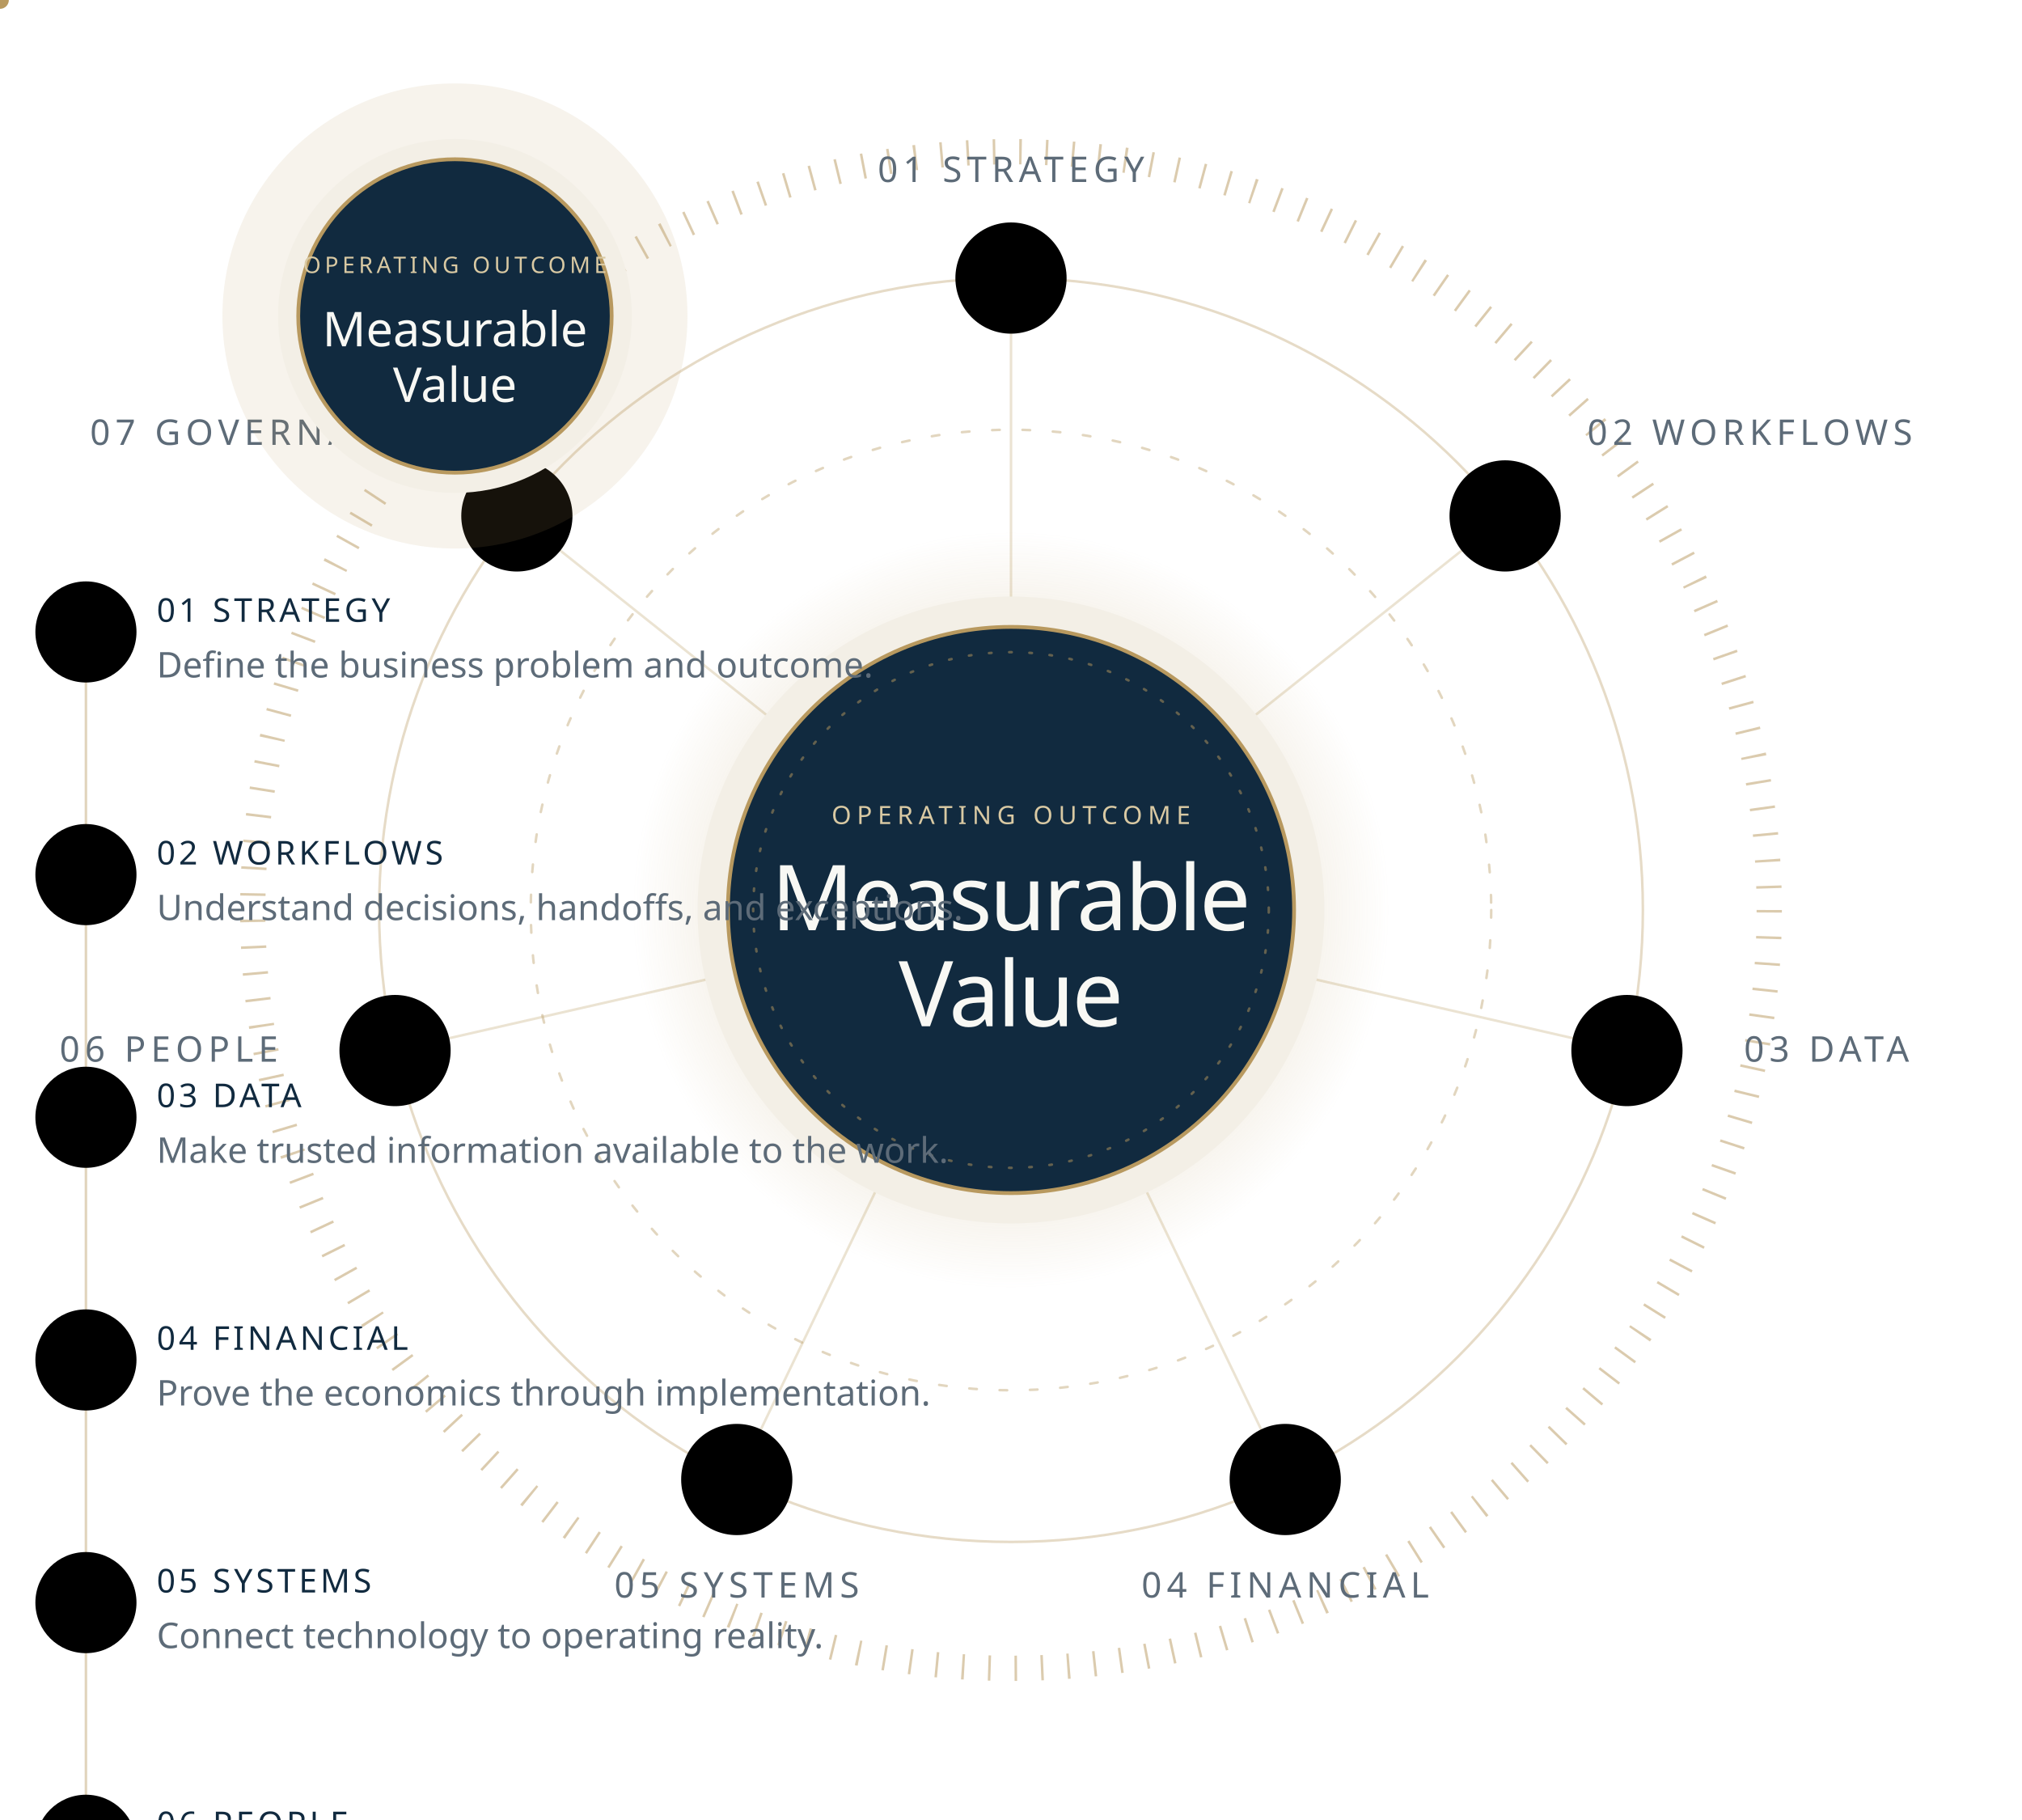
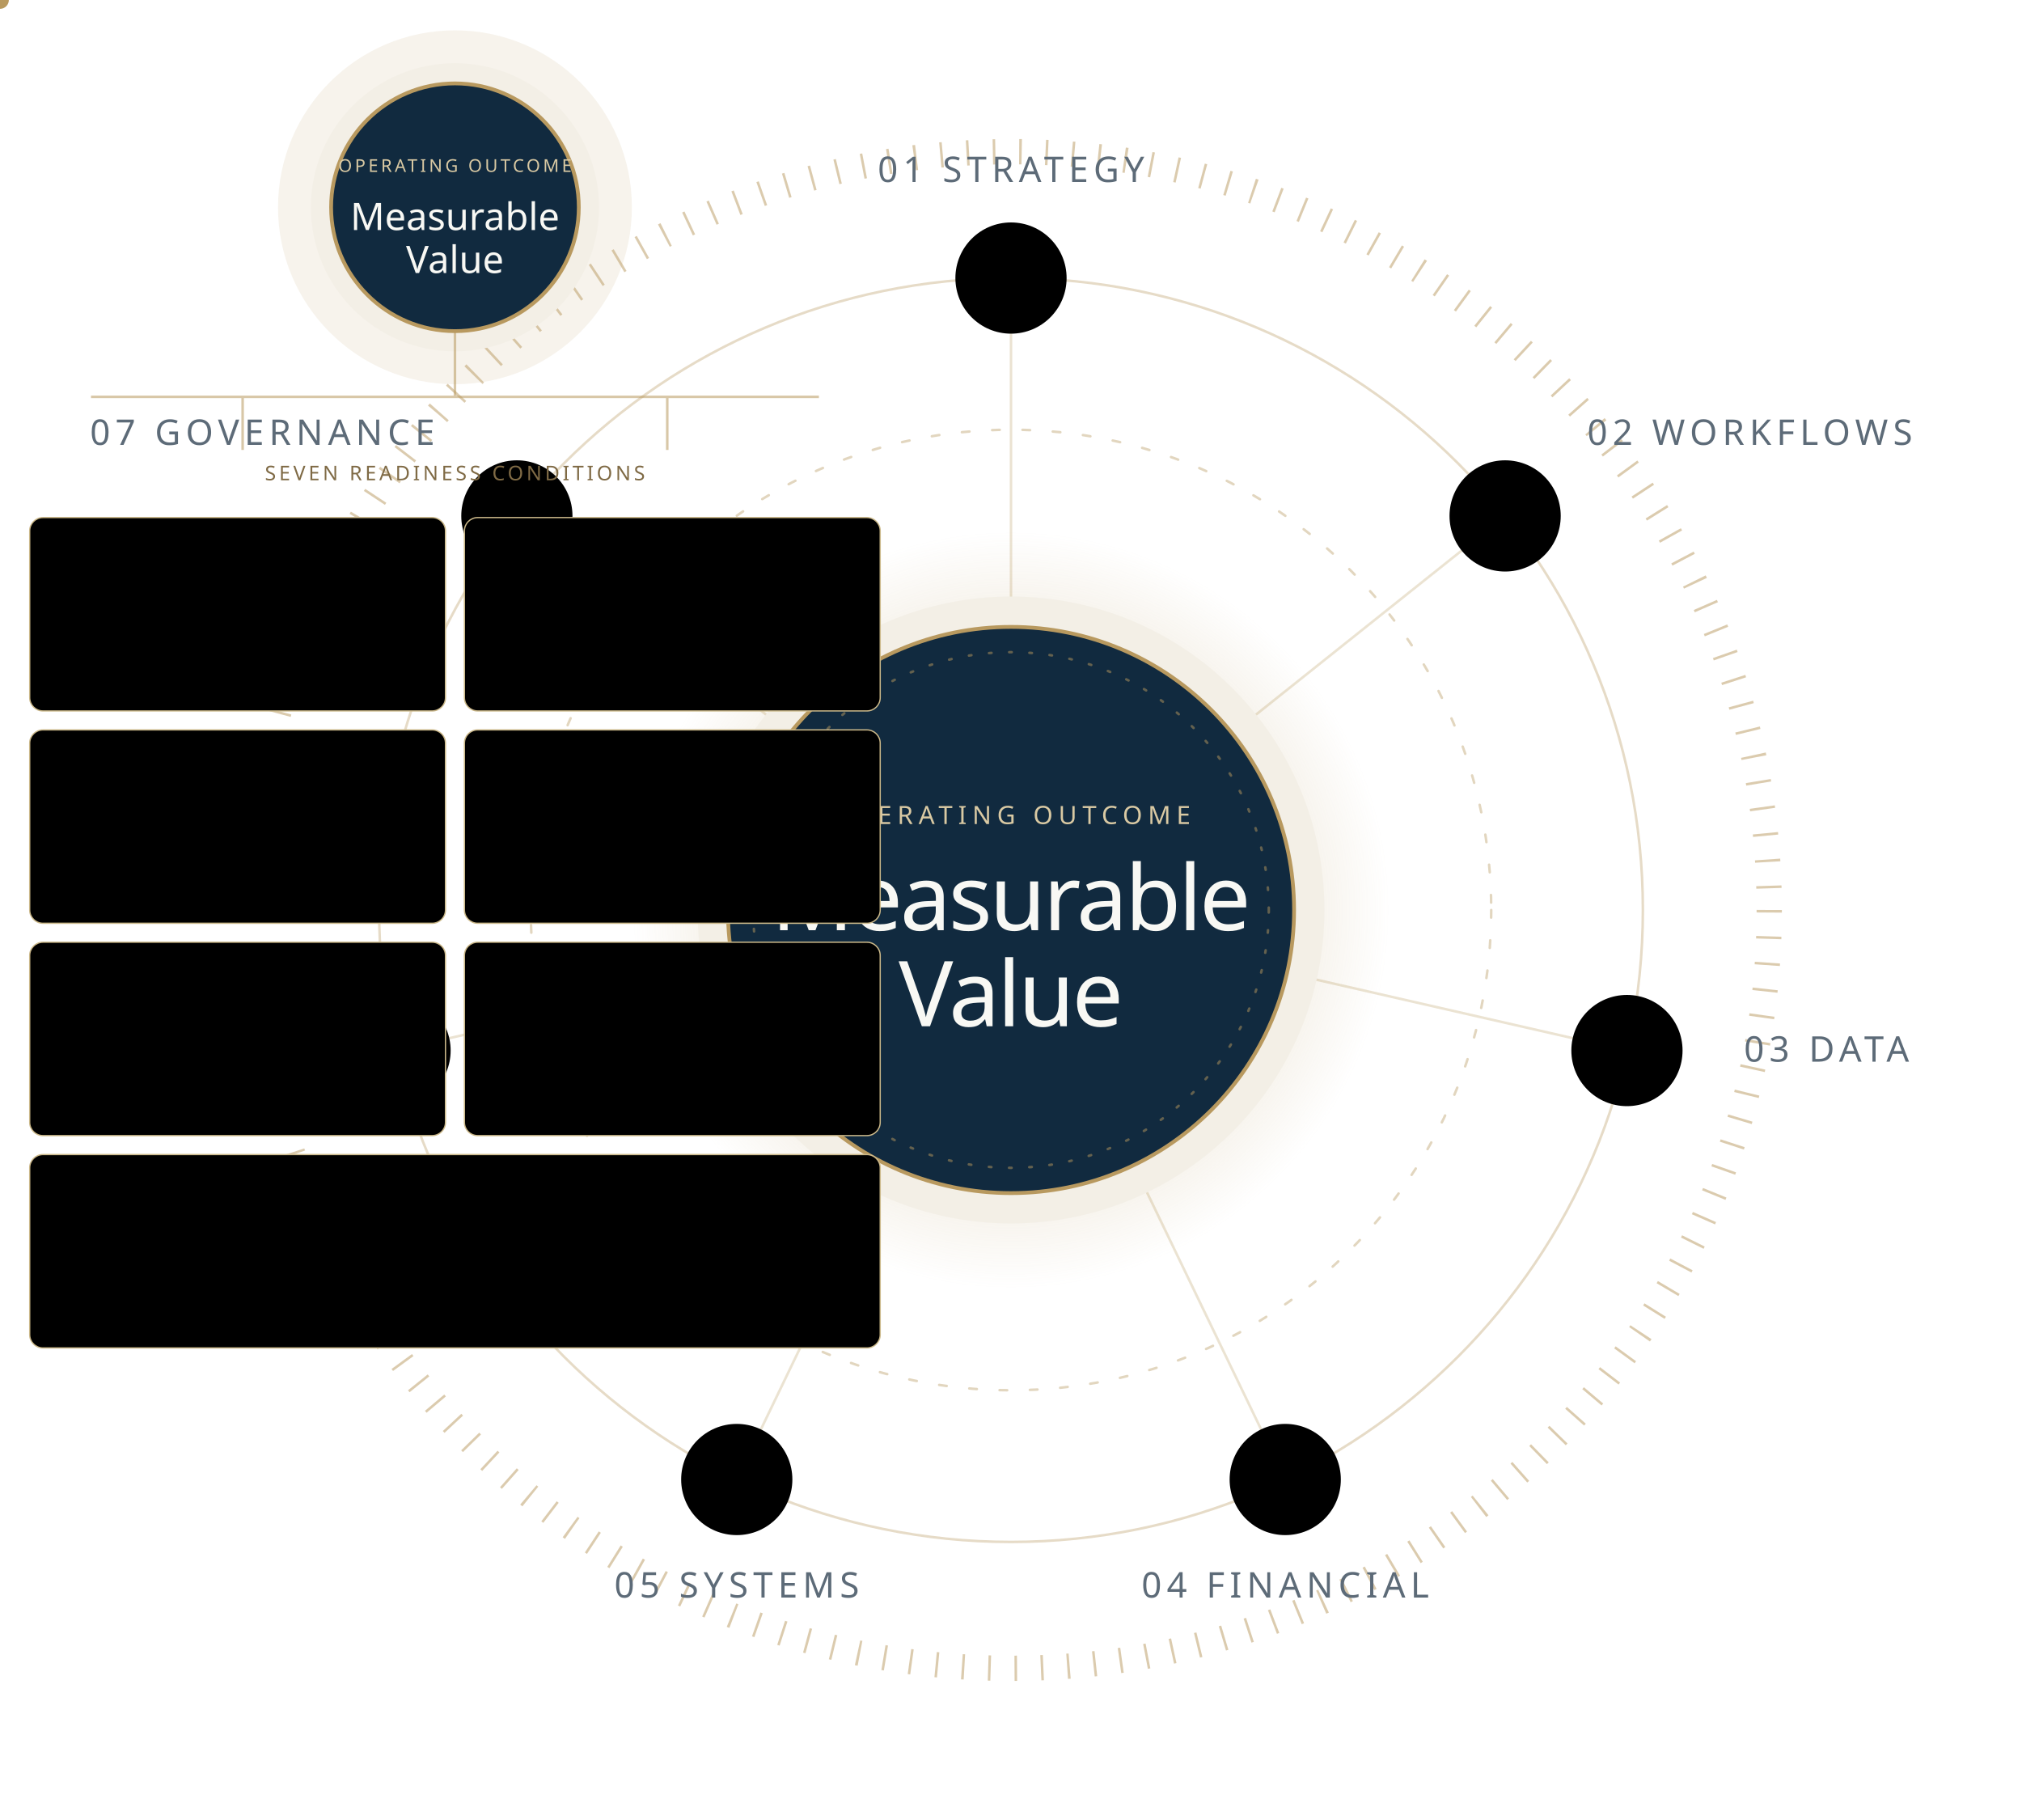
- <svg xmlns="http://www.w3.org/2000/svg" class="graphic-svg measurable-value" viewBox="0 0 800 720" data-desktop-viewbox="0 0 800 720" data-mobile-viewbox="0 0 360 900" role="group" aria-label="Measurable Value readiness system" font-family="Hanken Grotesk, sans-serif">
+ <svg xmlns="http://www.w3.org/2000/svg" class="graphic-svg measurable-value" viewBox="0 0 800 720" data-desktop-viewbox="0 0 800 720" data-mobile-viewbox="0 0 360 550" role="group" aria-label="Measurable Value readiness system" font-family="Hanken Grotesk, sans-serif">
  <g class="desktop-view">
    <defs>
      <radialGradient id="measurable-value-bg" cx="50%" cy="50%" r="55%">
        <stop offset="0" stop-color="#143049" />
        <stop offset="1" stop-color="#0a1621" />
      </radialGradient>
      <linearGradient id="measurable-value-gold" x1="0" y1="0" x2="1" y2="1">
        <stop offset="0" stop-color="#e6bf80" />
        <stop offset="1" stop-color="#b08545" />
      </linearGradient>
      <radialGradient id="measurable-value-aura">
        <stop offset="40%" stop-color="#b8995f" stop-opacity=".35" />
        <stop offset="100%" stop-color="#b8995f" stop-opacity="0" />
      </radialGradient>
    </defs>
    <circle cx="400" cy="360" r="300" fill="none" stroke="#b8995f" stroke-opacity=".5" stroke-width="10" stroke-dasharray="1 9.42">
      <animateTransform attributeName="transform" type="rotate" from="0 400 360" to="360 400 360" dur="120s" repeatCount="indefinite" />
    </circle>
    <circle cx="400" cy="360" r="250" fill="none" stroke="#b8995f" stroke-opacity=".35" />
    <circle cx="400" cy="360" r="190" fill="none" stroke="#b8995f" stroke-opacity=".4" stroke-dasharray="3 9" stroke-linecap="round">
      <animateTransform attributeName="transform" type="rotate" from="360 400 360" to="0 400 360" dur="60s" repeatCount="indefinite" />
    </circle>
    <g stroke="#b8995f" stroke-opacity=".28">
      <line x1="400" y1="360" x2="400" y2="110" />
      <line x1="400" y1="360" x2="595.5" y2="204.1" />
      <line x1="400" y1="360" x2="643.7" y2="415.6" />
      <line x1="400" y1="360" x2="508.5" y2="585.3" />
      <line x1="400" y1="360" x2="291.5" y2="585.3" />
      <line x1="400" y1="360" x2="156.3" y2="415.6" />
      <line x1="400" y1="360" x2="204.5" y2="204.1" />
    </g>
    <circle r="3.5" fill="#b8995f">
      <animateMotion dur="14s" repeatCount="indefinite" path="M400 110 A250 250 0 1 1 399.9 110" />
    </circle>
    <circle r="3" fill="#b8995f">
      <animateMotion dur="2.8s" repeatCount="indefinite" path="M400 110 L400 360" />
      <animate attributeName="opacity" values="0;1;0" dur="2.8s" repeatCount="indefinite" />
    </circle>
    <circle r="3" fill="#b8995f">
      <animateMotion dur="2.8s" begin=".4s" repeatCount="indefinite" path="M595.5 204.1 L400 360" />
      <animate attributeName="opacity" values="0;1;0" dur="2.8s" begin=".4s" repeatCount="indefinite" />
    </circle>
    <circle r="3" fill="#b8995f">
      <animateMotion dur="2.8s" begin=".8s" repeatCount="indefinite" path="M643.7 415.6 L400 360" />
      <animate attributeName="opacity" values="0;1;0" dur="2.8s" begin=".8s" repeatCount="indefinite" />
    </circle>
    <circle r="3" fill="#b8995f">
      <animateMotion dur="2.8s" begin="1.2s" repeatCount="indefinite" path="M508.5 585.3 L400 360" />
      <animate attributeName="opacity" values="0;1;0" dur="2.8s" begin="1.2s" repeatCount="indefinite" />
    </circle>
    <circle r="3" fill="#b8995f">
      <animateMotion dur="2.8s" begin="1.6s" repeatCount="indefinite" path="M291.5 585.3 L400 360" />
      <animate attributeName="opacity" values="0;1;0" dur="2.8s" begin="1.6s" repeatCount="indefinite" />
    </circle>
    <circle r="3" fill="#b8995f">
      <animateMotion dur="2.8s" begin="2s" repeatCount="indefinite" path="M156.3 415.6 L400 360" />
      <animate attributeName="opacity" values="0;1;0" dur="2.8s" begin="2s" repeatCount="indefinite" />
    </circle>
    <circle r="3" fill="#b8995f">
      <animateMotion dur="2.8s" begin="2.4s" repeatCount="indefinite" path="M204.5 204.1 L400 360" />
      <animate attributeName="opacity" values="0;1;0" dur="2.8s" begin="2.4s" repeatCount="indefinite" />
    </circle>
    <g font-family="IBM Plex Mono" font-size="14" letter-spacing="2">
      <g>
        <circle cx="400" cy="110" r="6" fill="#f8f8f4" stroke="#b8995f" stroke-width="1.5" />
        <text x="400" y="72" text-anchor="middle" fill="#5d6b78">01 STRATEGY</text>
      </g>
      <g>
        <circle cx="595.5" cy="204.1" r="6" fill="#f8f8f4" stroke="#b8995f" stroke-width="1.5" />
        <text x="628" y="176" fill="#5d6b78">02 WORKFLOWS</text>
      </g>
      <g>
        <circle cx="643.7" cy="415.6" r="6" fill="#f8f8f4" stroke="#b8995f" stroke-width="1.5" />
        <text x="690" y="420" fill="#5d6b78">03 DATA</text>
      </g>
      <g>
        <circle cx="508.5" cy="585.3" r="6" fill="#f8f8f4" stroke="#b8995f" stroke-width="1.5" />
        <text x="508.5" y="632" text-anchor="middle" fill="#5d6b78">04 FINANCIAL</text>
      </g>
      <g>
        <circle cx="291.5" cy="585.3" r="6" fill="#f8f8f4" stroke="#b8995f" stroke-width="1.5" />
        <text x="291.5" y="632" text-anchor="middle" fill="#5d6b78">05 SYSTEMS</text>
      </g>
      <g>
        <circle cx="156.3" cy="415.6" r="6" fill="#f8f8f4" stroke="#b8995f" stroke-width="1.5" />
        <text x="110" y="420" text-anchor="end" fill="#5d6b78">06 PEOPLE</text>
      </g>
      <g>
        <circle cx="204.5" cy="204.1" r="6" fill="#f8f8f4" stroke="#b8995f" stroke-width="1.5" />
        <text x="172" y="176" text-anchor="end" fill="#5d6b78">07 GOVERNANCE</text>
      </g>
      <g opacity="0">
        <animate attributeName="opacity" values="0;1;1;0;0" keyTimes="0;.025;.135;.16;1" dur="14s" begin="0s" repeatCount="indefinite" />
        <line x1="400" y1="360" x2="400" y2="110" stroke="#8a6a2f" stroke-width="1.5" />
        <circle cx="400" cy="110" r="22" fill="url(#measurable-value-aura)" />
        <circle cx="400" cy="110" r="7" fill="#b8995f" />
        <text x="400" y="72" text-anchor="middle" fill="#112a3f" font-weight="500">01 STRATEGY</text>
      </g>
      <g opacity="0">
        <animate attributeName="opacity" values="0;1;1;0;0" keyTimes="0;.025;.135;.16;1" dur="14s" begin="2s" repeatCount="indefinite" />
        <line x1="400" y1="360" x2="595.5" y2="204.1" stroke="#8a6a2f" stroke-width="1.5" />
        <circle cx="595.5" cy="204.1" r="22" fill="url(#measurable-value-aura)" />
        <circle cx="595.5" cy="204.1" r="7" fill="#b8995f" />
        <text x="628" y="176" fill="#112a3f" font-weight="500">02 WORKFLOWS</text>
      </g>
      <g opacity="0">
        <animate attributeName="opacity" values="0;1;1;0;0" keyTimes="0;.025;.135;.16;1" dur="14s" begin="4s" repeatCount="indefinite" />
        <line x1="400" y1="360" x2="643.7" y2="415.6" stroke="#8a6a2f" stroke-width="1.5" />
        <circle cx="643.7" cy="415.6" r="22" fill="url(#measurable-value-aura)" />
        <circle cx="643.7" cy="415.6" r="7" fill="#b8995f" />
        <text x="690" y="420" fill="#112a3f" font-weight="500">03 DATA</text>
      </g>
      <g opacity="0">
        <animate attributeName="opacity" values="0;1;1;0;0" keyTimes="0;.025;.135;.16;1" dur="14s" begin="6s" repeatCount="indefinite" />
        <line x1="400" y1="360" x2="508.5" y2="585.3" stroke="#8a6a2f" stroke-width="1.5" />
        <circle cx="508.5" cy="585.3" r="22" fill="url(#measurable-value-aura)" />
        <circle cx="508.5" cy="585.3" r="7" fill="#b8995f" />
        <text x="508.5" y="632" text-anchor="middle" fill="#112a3f" font-weight="500">04 FINANCIAL</text>
      </g>
      <g opacity="0">
        <animate attributeName="opacity" values="0;1;1;0;0" keyTimes="0;.025;.135;.16;1" dur="14s" begin="8s" repeatCount="indefinite" />
        <line x1="400" y1="360" x2="291.5" y2="585.3" stroke="#8a6a2f" stroke-width="1.5" />
        <circle cx="291.5" cy="585.3" r="22" fill="url(#measurable-value-aura)" />
        <circle cx="291.5" cy="585.3" r="7" fill="#b8995f" />
        <text x="291.5" y="632" text-anchor="middle" fill="#112a3f" font-weight="500">05 SYSTEMS</text>
      </g>
      <g opacity="0">
        <animate attributeName="opacity" values="0;1;1;0;0" keyTimes="0;.025;.135;.16;1" dur="14s" begin="10s" repeatCount="indefinite" />
        <line x1="400" y1="360" x2="156.3" y2="415.6" stroke="#8a6a2f" stroke-width="1.5" />
        <circle cx="156.3" cy="415.6" r="22" fill="url(#measurable-value-aura)" />
        <circle cx="156.3" cy="415.6" r="7" fill="#b8995f" />
        <text x="110" y="420" text-anchor="end" fill="#112a3f" font-weight="500">06 PEOPLE</text>
      </g>
      <g opacity="0">
        <animate attributeName="opacity" values="0;1;1;0;0" keyTimes="0;.025;.135;.16;1" dur="14s" begin="12s" repeatCount="indefinite" />
        <line x1="400" y1="360" x2="204.5" y2="204.1" stroke="#8a6a2f" stroke-width="1.5" />
        <circle cx="204.5" cy="204.1" r="22" fill="url(#measurable-value-aura)" />
        <circle cx="204.5" cy="204.1" r="7" fill="#b8995f" />
        <text x="172" y="176" text-anchor="end" fill="#112a3f" font-weight="500">07 GOVERNANCE</text>
      </g>
    </g>
    <circle cx="400" cy="360" r="150" fill="url(#measurable-value-aura)">
      <animate attributeName="r" values="135;160;135" dur="5s" repeatCount="indefinite" />
    </circle>
    <circle cx="400" cy="360" r="124" fill="#f3efe6" />
    <circle cx="400" cy="360" r="112" fill="#112a3f" stroke="#b8995f" stroke-width="1.5" />
    <circle cx="400" cy="360" r="102" fill="none" stroke="#b8995f" stroke-opacity=".5" stroke-dasharray="1 7" stroke-linecap="round" />
    <text x="400" y="326" text-anchor="middle" font-family="IBM Plex Mono" font-size="10" letter-spacing="2.2" fill="#d9c9a3">OPERATING OUTCOME</text>
    <text x="400" y="368" text-anchor="middle" font-size="36" font-weight="500" fill="#f8f8f4" letter-spacing="-1">Measurable</text>
    <text x="400" y="406" text-anchor="middle" font-size="36" font-weight="500" fill="#f8f8f4" letter-spacing="-1">Value</text>
  </g>
  <g class="condition-controls">
    <circle class="condition-hit" data-condition="0" role="button" tabindex="0" aria-label="01 Strategy readiness condition" aria-pressed="true" cx="400" cy="110" r="22" />
    <circle class="condition-hit" data-condition="1" role="button" tabindex="0" aria-label="02 Workflows readiness condition" aria-pressed="false" cx="595.5" cy="204.1" r="22" />
    <circle class="condition-hit" data-condition="2" role="button" tabindex="0" aria-label="03 Data readiness condition" aria-pressed="false" cx="643.7" cy="415.6" r="22" />
    <circle class="condition-hit" data-condition="3" role="button" tabindex="0" aria-label="04 Financial readiness condition" aria-pressed="false" cx="508.5" cy="585.3" r="22" />
    <circle class="condition-hit" data-condition="4" role="button" tabindex="0" aria-label="05 Systems readiness condition" aria-pressed="false" cx="291.5" cy="585.3" r="22" />
    <circle class="condition-hit" data-condition="5" role="button" tabindex="0" aria-label="06 People readiness condition" aria-pressed="false" cx="156.3" cy="415.6" r="22" />
    <circle class="condition-hit" data-condition="6" role="button" tabindex="0" aria-label="07 Governance readiness condition" aria-pressed="false" cx="204.5" cy="204.1" r="22" />
  </g>
  <g class="mobile-view" font-family="Hanken Grotesk, sans-serif">
-     <circle cx="180" cy="125" r="92" fill="#b8995f" opacity=".12" />
-     <circle cx="180" cy="125" r="70" fill="#f3efe6" />
-     <circle cx="180" cy="125" r="62" fill="#112a3f" stroke="#b8995f" stroke-width="1.5" />
-     <text x="180" y="108" text-anchor="middle" font-family="IBM Plex Mono" font-size="9" letter-spacing="1.5" fill="#d9c9a3">OPERATING OUTCOME</text>
-     <text x="180" y="137" text-anchor="middle" font-size="19" font-weight="500" fill="#f8f8f4">Measurable</text>
-     <text x="180" y="159" text-anchor="middle" font-size="19" font-weight="500" fill="#f8f8f4">Value</text>
-     <path d="M34 242V826" fill="none" stroke="#b8995f" stroke-opacity=".42" />
-     <circle r="3" fill="#b8995f">
-       <animateMotion dur="14s" repeatCount="indefinite" path="M34 242 V826" />
-     </circle>
-     <g class="mobile-condition">
-       <circle cx="34" cy="250" r="7" fill="#f8f8f4" stroke="#b8995f" />
-       <text x="62" y="246" font-family="IBM Plex Mono" font-size="13" letter-spacing="1.3" fill="#112a3f">01 STRATEGY</text>
-       <text x="62" y="268" font-size="14" fill="#5d6b78">Define the business problem and outcome.</text>
-       <circle class="condition-hit" data-condition="0" role="button" tabindex="0" aria-label="01 Strategy readiness condition" aria-pressed="true" cx="34" cy="250" r="20" />
-     </g>
-     <g class="mobile-condition">
-       <circle cx="34" cy="346" r="7" fill="#f8f8f4" stroke="#b8995f" />
-       <text x="62" y="342" font-family="IBM Plex Mono" font-size="13" letter-spacing="1.3" fill="#112a3f">02 WORKFLOWS</text>
-       <text x="62" y="364" font-size="14" fill="#5d6b78">Understand decisions, handoffs, and exceptions.</text>
-       <circle class="condition-hit" data-condition="1" role="button" tabindex="0" aria-label="02 Workflows readiness condition" aria-pressed="false" cx="34" cy="346" r="20" />
-     </g>
-     <g class="mobile-condition">
-       <circle cx="34" cy="442" r="7" fill="#f8f8f4" stroke="#b8995f" />
-       <text x="62" y="438" font-family="IBM Plex Mono" font-size="13" letter-spacing="1.3" fill="#112a3f">03 DATA</text>
-       <text x="62" y="460" font-size="14" fill="#5d6b78">Make trusted information available to the work.</text>
-       <circle class="condition-hit" data-condition="2" role="button" tabindex="0" aria-label="03 Data readiness condition" aria-pressed="false" cx="34" cy="442" r="20" />
-     </g>
-     <g class="mobile-condition">
-       <circle cx="34" cy="538" r="7" fill="#f8f8f4" stroke="#b8995f" />
-       <text x="62" y="534" font-family="IBM Plex Mono" font-size="13" letter-spacing="1.3" fill="#112a3f">04 FINANCIAL</text>
-       <text x="62" y="556" font-size="14" fill="#5d6b78">Prove the economics through implementation.</text>
-       <circle class="condition-hit" data-condition="3" role="button" tabindex="0" aria-label="04 Financial readiness condition" aria-pressed="false" cx="34" cy="538" r="20" />
-     </g>
-     <g class="mobile-condition">
-       <circle cx="34" cy="634" r="7" fill="#f8f8f4" stroke="#b8995f" />
-       <text x="62" y="630" font-family="IBM Plex Mono" font-size="13" letter-spacing="1.3" fill="#112a3f">05 SYSTEMS</text>
-       <text x="62" y="652" font-size="14" fill="#5d6b78">Connect technology to operating reality.</text>
-       <circle class="condition-hit" data-condition="4" role="button" tabindex="0" aria-label="05 Systems readiness condition" aria-pressed="false" cx="34" cy="634" r="20" />
-     </g>
-     <g class="mobile-condition">
-       <circle cx="34" cy="730" r="7" fill="#f8f8f4" stroke="#b8995f" />
-       <text x="62" y="726" font-family="IBM Plex Mono" font-size="13" letter-spacing="1.3" fill="#112a3f">06 PEOPLE</text>
-       <text x="62" y="748" font-size="14" fill="#5d6b78">Prepare roles, judgment, and adoption.</text>
-       <circle class="condition-hit" data-condition="5" role="button" tabindex="0" aria-label="06 People readiness condition" aria-pressed="false" cx="34" cy="730" r="20" />
-     </g>
-     <g class="mobile-condition">
-       <circle cx="34" cy="826" r="7" fill="#f8f8f4" stroke="#b8995f" />
-       <text x="62" y="822" font-family="IBM Plex Mono" font-size="13" letter-spacing="1.3" fill="#112a3f">07 GOVERNANCE</text>
-       <text x="62" y="844" font-size="14" fill="#5d6b78">Keep authority and accountability explicit.</text>
-       <circle class="condition-hit" data-condition="6" role="button" tabindex="0" aria-label="07 Governance readiness condition" aria-pressed="false" cx="34" cy="826" r="20" />
+     <circle cx="180" cy="82" r="70" fill="#b8995f" opacity=".12" />
+     <circle cx="180" cy="82" r="57" fill="#f3efe6" />
+     <circle cx="180" cy="82" r="49" fill="#112a3f" stroke="#b8995f" stroke-width="1.5" />
+     <text x="180" y="68" text-anchor="middle" font-family="IBM Plex Mono" font-size="7" letter-spacing="1.1" fill="#d9c9a3">OPERATING OUTCOME</text>
+     <text x="180" y="91" text-anchor="middle" font-size="15" font-weight="500" fill="#f8f8f4">Measurable</text>
+     <text x="180" y="108" text-anchor="middle" font-size="15" font-weight="500" fill="#f8f8f4">Value</text>
+     <path d="M180 131V157M36 157H324M96 157V178M264 157V178" fill="none" stroke="#b8995f" stroke-opacity=".55" />
+     <text x="180" y="190" text-anchor="middle" font-family="IBM Plex Mono" font-size="8" letter-spacing="1.2" fill="#7f6a45">SEVEN READINESS CONDITIONS</text>
+     <g class="mobile-condition">
+       <rect x="12" y="205" width="164" height="76" rx="5" fill="#f8f8f4" stroke="#cbb889" />
+       <text x="24" y="226" font-family="IBM Plex Mono" font-size="9" letter-spacing=".8" fill="#8a6a2f">01 / STRATEGY</text>
+       <text x="24" y="248" font-size="11" fill="#263b4a">Define the problem</text>
+       <text x="24" y="265" font-size="10" fill="#5d6b78">and outcome.</text>
+       <rect class="condition-hit" data-condition="0" role="button" tabindex="0" aria-label="01 Strategy readiness condition" aria-pressed="true" x="12" y="205" width="164" height="76" rx="5" />
+     </g>
+     <g class="mobile-condition">
+       <rect x="184" y="205" width="164" height="76" rx="5" fill="#f8f8f4" stroke="#cbb889" />
+       <text x="196" y="226" font-family="IBM Plex Mono" font-size="9" letter-spacing=".8" fill="#8a6a2f">02 / WORKFLOWS</text>
+       <text x="196" y="248" font-size="11" fill="#263b4a">Map decisions</text>
+       <text x="196" y="265" font-size="10" fill="#5d6b78">and handoffs.</text>
+       <rect class="condition-hit" data-condition="1" role="button" tabindex="0" aria-label="02 Workflows readiness condition" aria-pressed="false" x="184" y="205" width="164" height="76" rx="5" />
+     </g>
+     <g class="mobile-condition">
+       <rect x="12" y="289" width="164" height="76" rx="5" fill="#f8f8f4" stroke="#cbb889" />
+       <text x="24" y="310" font-family="IBM Plex Mono" font-size="9" letter-spacing=".8" fill="#8a6a2f">03 / DATA</text>
+       <text x="24" y="332" font-size="11" fill="#263b4a">Trust the</text>
+       <text x="24" y="349" font-size="10" fill="#5d6b78">information.</text>
+       <rect class="condition-hit" data-condition="2" role="button" tabindex="0" aria-label="03 Data readiness condition" aria-pressed="false" x="12" y="289" width="164" height="76" rx="5" />
+     </g>
+     <g class="mobile-condition">
+       <rect x="184" y="289" width="164" height="76" rx="5" fill="#f8f8f4" stroke="#cbb889" />
+       <text x="196" y="310" font-family="IBM Plex Mono" font-size="9" letter-spacing=".8" fill="#8a6a2f">04 / FINANCIAL</text>
+       <text x="196" y="332" font-size="11" fill="#263b4a">Prove the</text>
+       <text x="196" y="349" font-size="10" fill="#5d6b78">value case.</text>
+       <rect class="condition-hit" data-condition="3" role="button" tabindex="0" aria-label="04 Financial readiness condition" aria-pressed="false" x="184" y="289" width="164" height="76" rx="5" />
+     </g>
+     <g class="mobile-condition">
+       <rect x="12" y="373" width="164" height="76" rx="5" fill="#f8f8f4" stroke="#cbb889" />
+       <text x="24" y="394" font-family="IBM Plex Mono" font-size="9" letter-spacing=".8" fill="#8a6a2f">05 / SYSTEMS</text>
+       <text x="24" y="416" font-size="11" fill="#263b4a">Connect tools</text>
+       <text x="24" y="433" font-size="10" fill="#5d6b78">to the work.</text>
+       <rect class="condition-hit" data-condition="4" role="button" tabindex="0" aria-label="05 Systems readiness condition" aria-pressed="false" x="12" y="373" width="164" height="76" rx="5" />
+     </g>
+     <g class="mobile-condition">
+       <rect x="184" y="373" width="164" height="76" rx="5" fill="#f8f8f4" stroke="#cbb889" />
+       <text x="196" y="394" font-family="IBM Plex Mono" font-size="9" letter-spacing=".8" fill="#8a6a2f">06 / PEOPLE</text>
+       <text x="196" y="416" font-size="11" fill="#263b4a">Prepare roles</text>
+       <text x="196" y="433" font-size="10" fill="#5d6b78">and adoption.</text>
+       <rect class="condition-hit" data-condition="5" role="button" tabindex="0" aria-label="06 People readiness condition" aria-pressed="false" x="184" y="373" width="164" height="76" rx="5" />
+     </g>
+     <g class="mobile-condition">
+       <rect x="12" y="457" width="336" height="76" rx="5" fill="#f8f8f4" stroke="#cbb889" />
+       <text x="24" y="478" font-family="IBM Plex Mono" font-size="9" letter-spacing=".8" fill="#8a6a2f">07 / GOVERNANCE</text>
+       <text x="24" y="501" font-size="11" fill="#263b4a">Keep authority and accountability explicit.</text>
+       <text x="24" y="518" font-size="10" fill="#5d6b78">Define who may approve, act, and review.</text>
+       <rect class="condition-hit" data-condition="6" role="button" tabindex="0" aria-label="07 Governance readiness condition" aria-pressed="false" x="12" y="457" width="336" height="76" rx="5" />
    </g>
  </g>
</svg>
